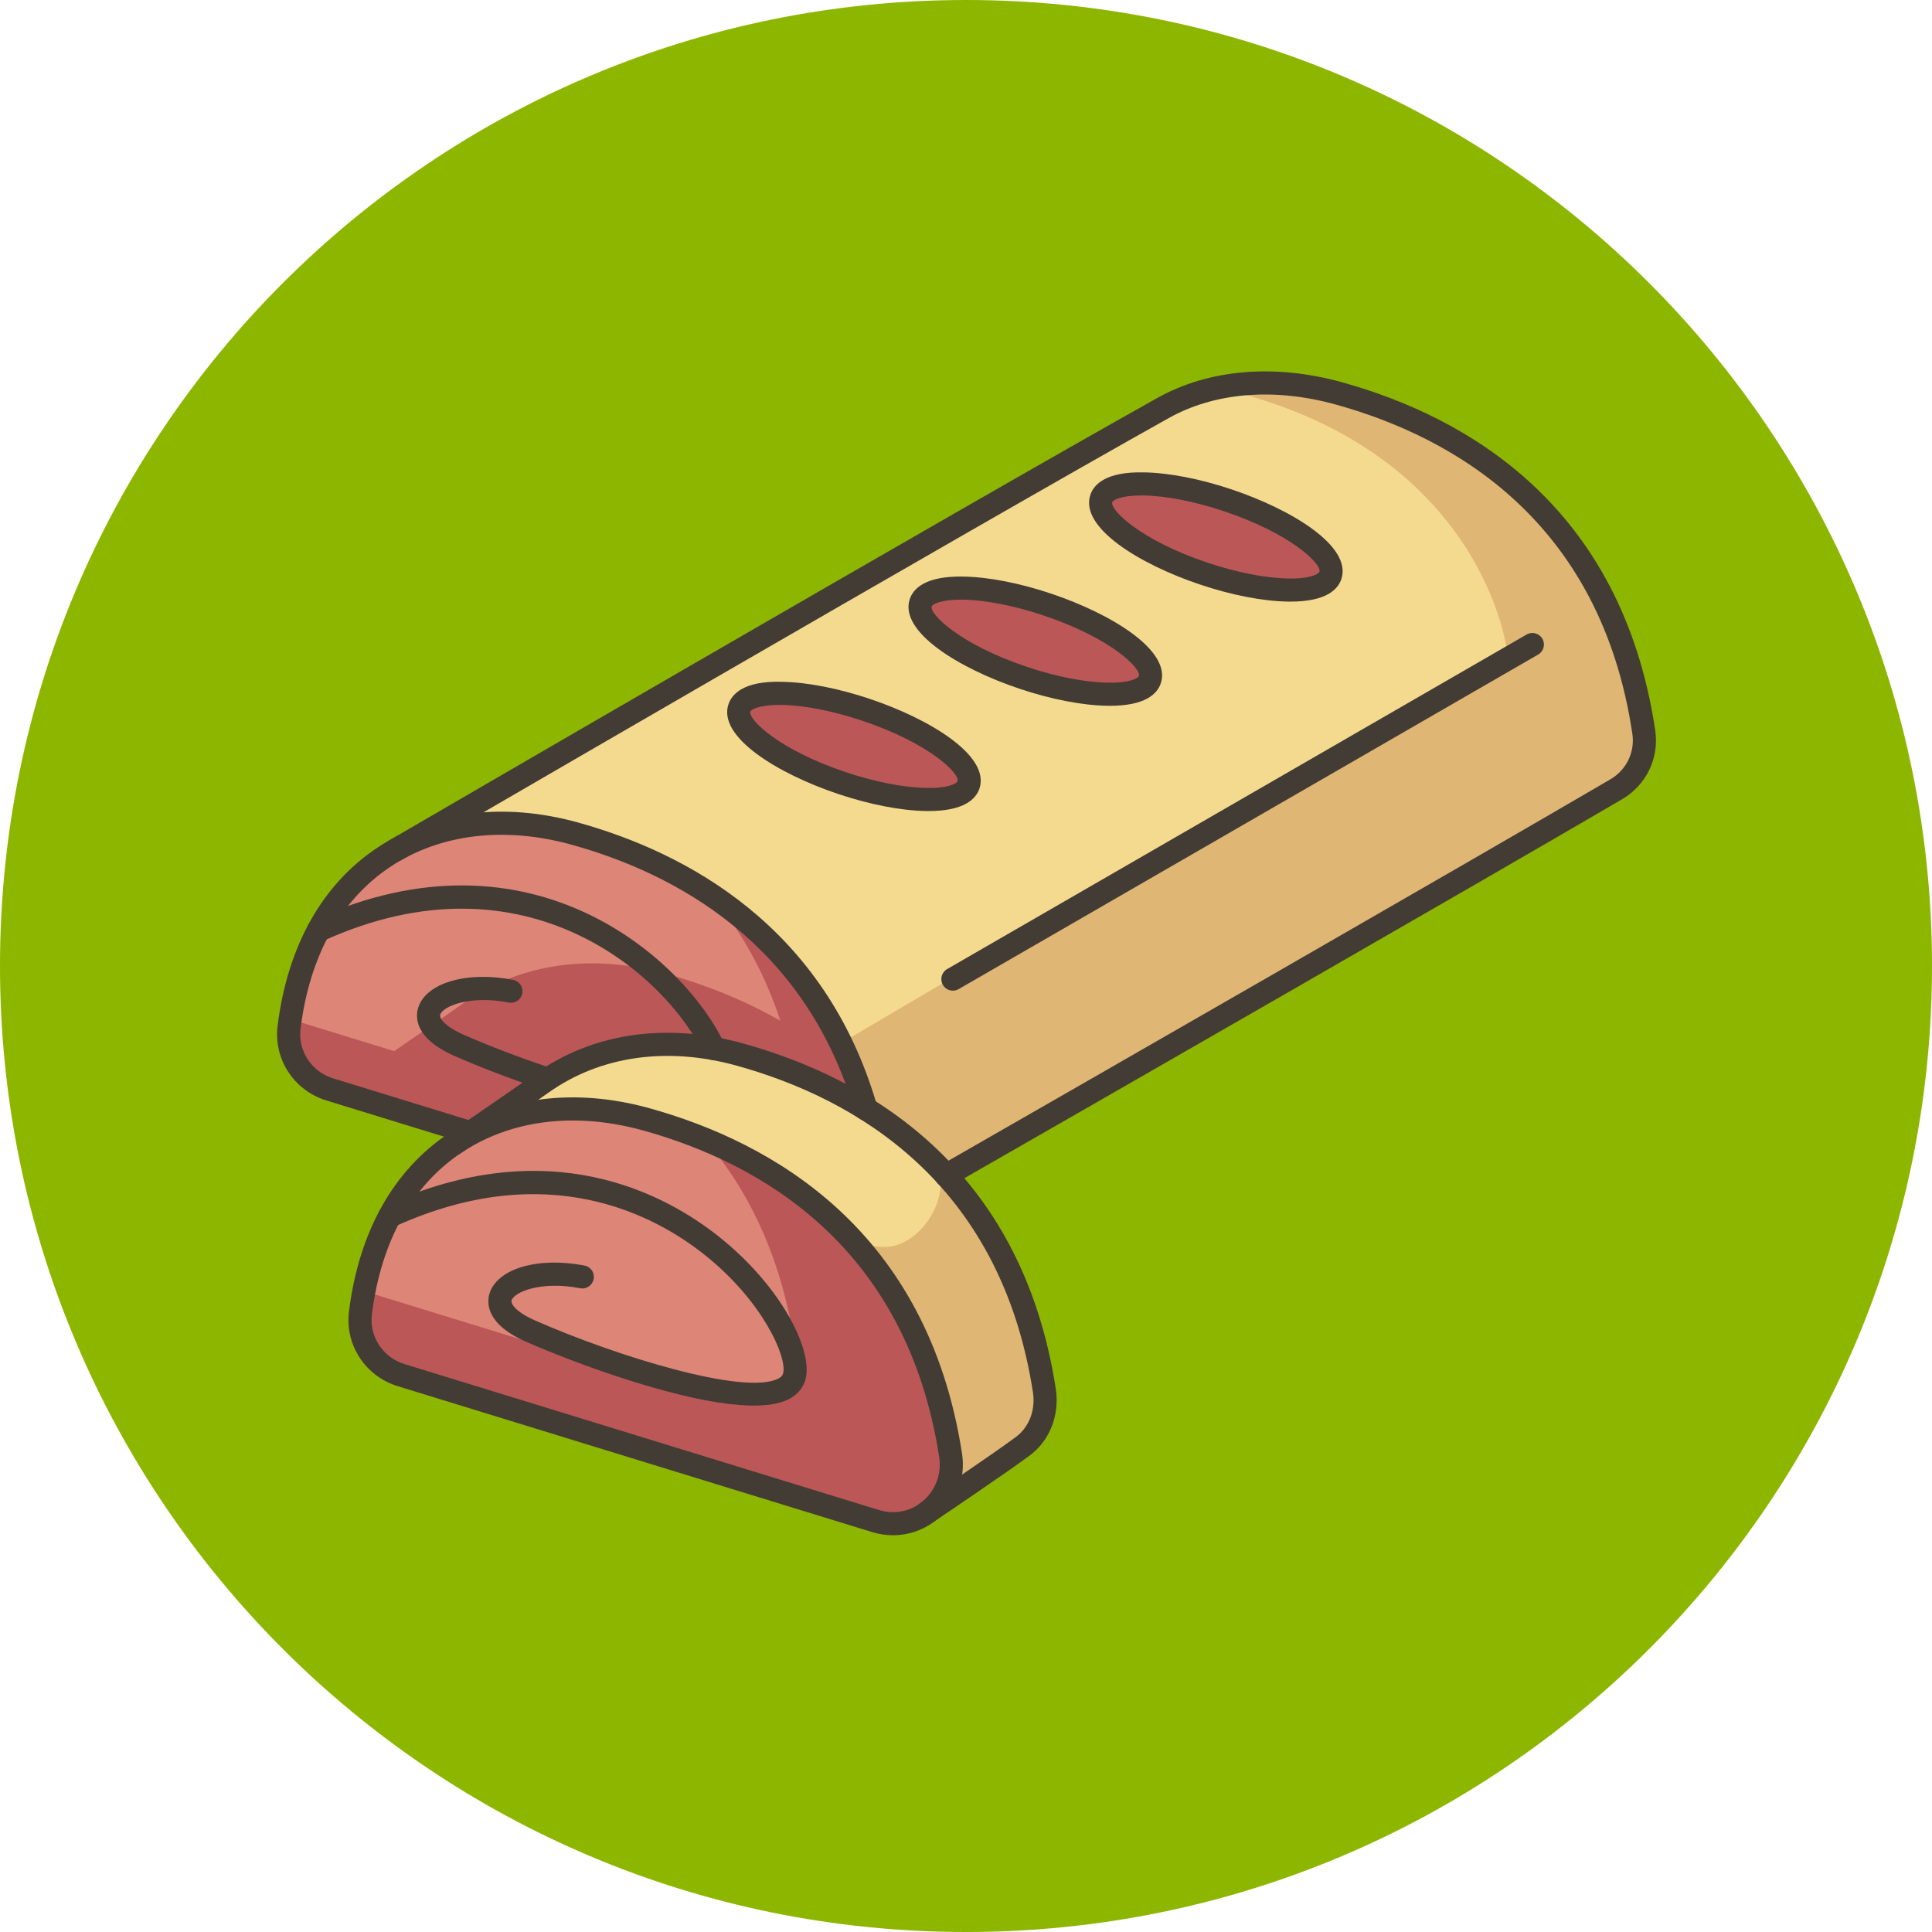
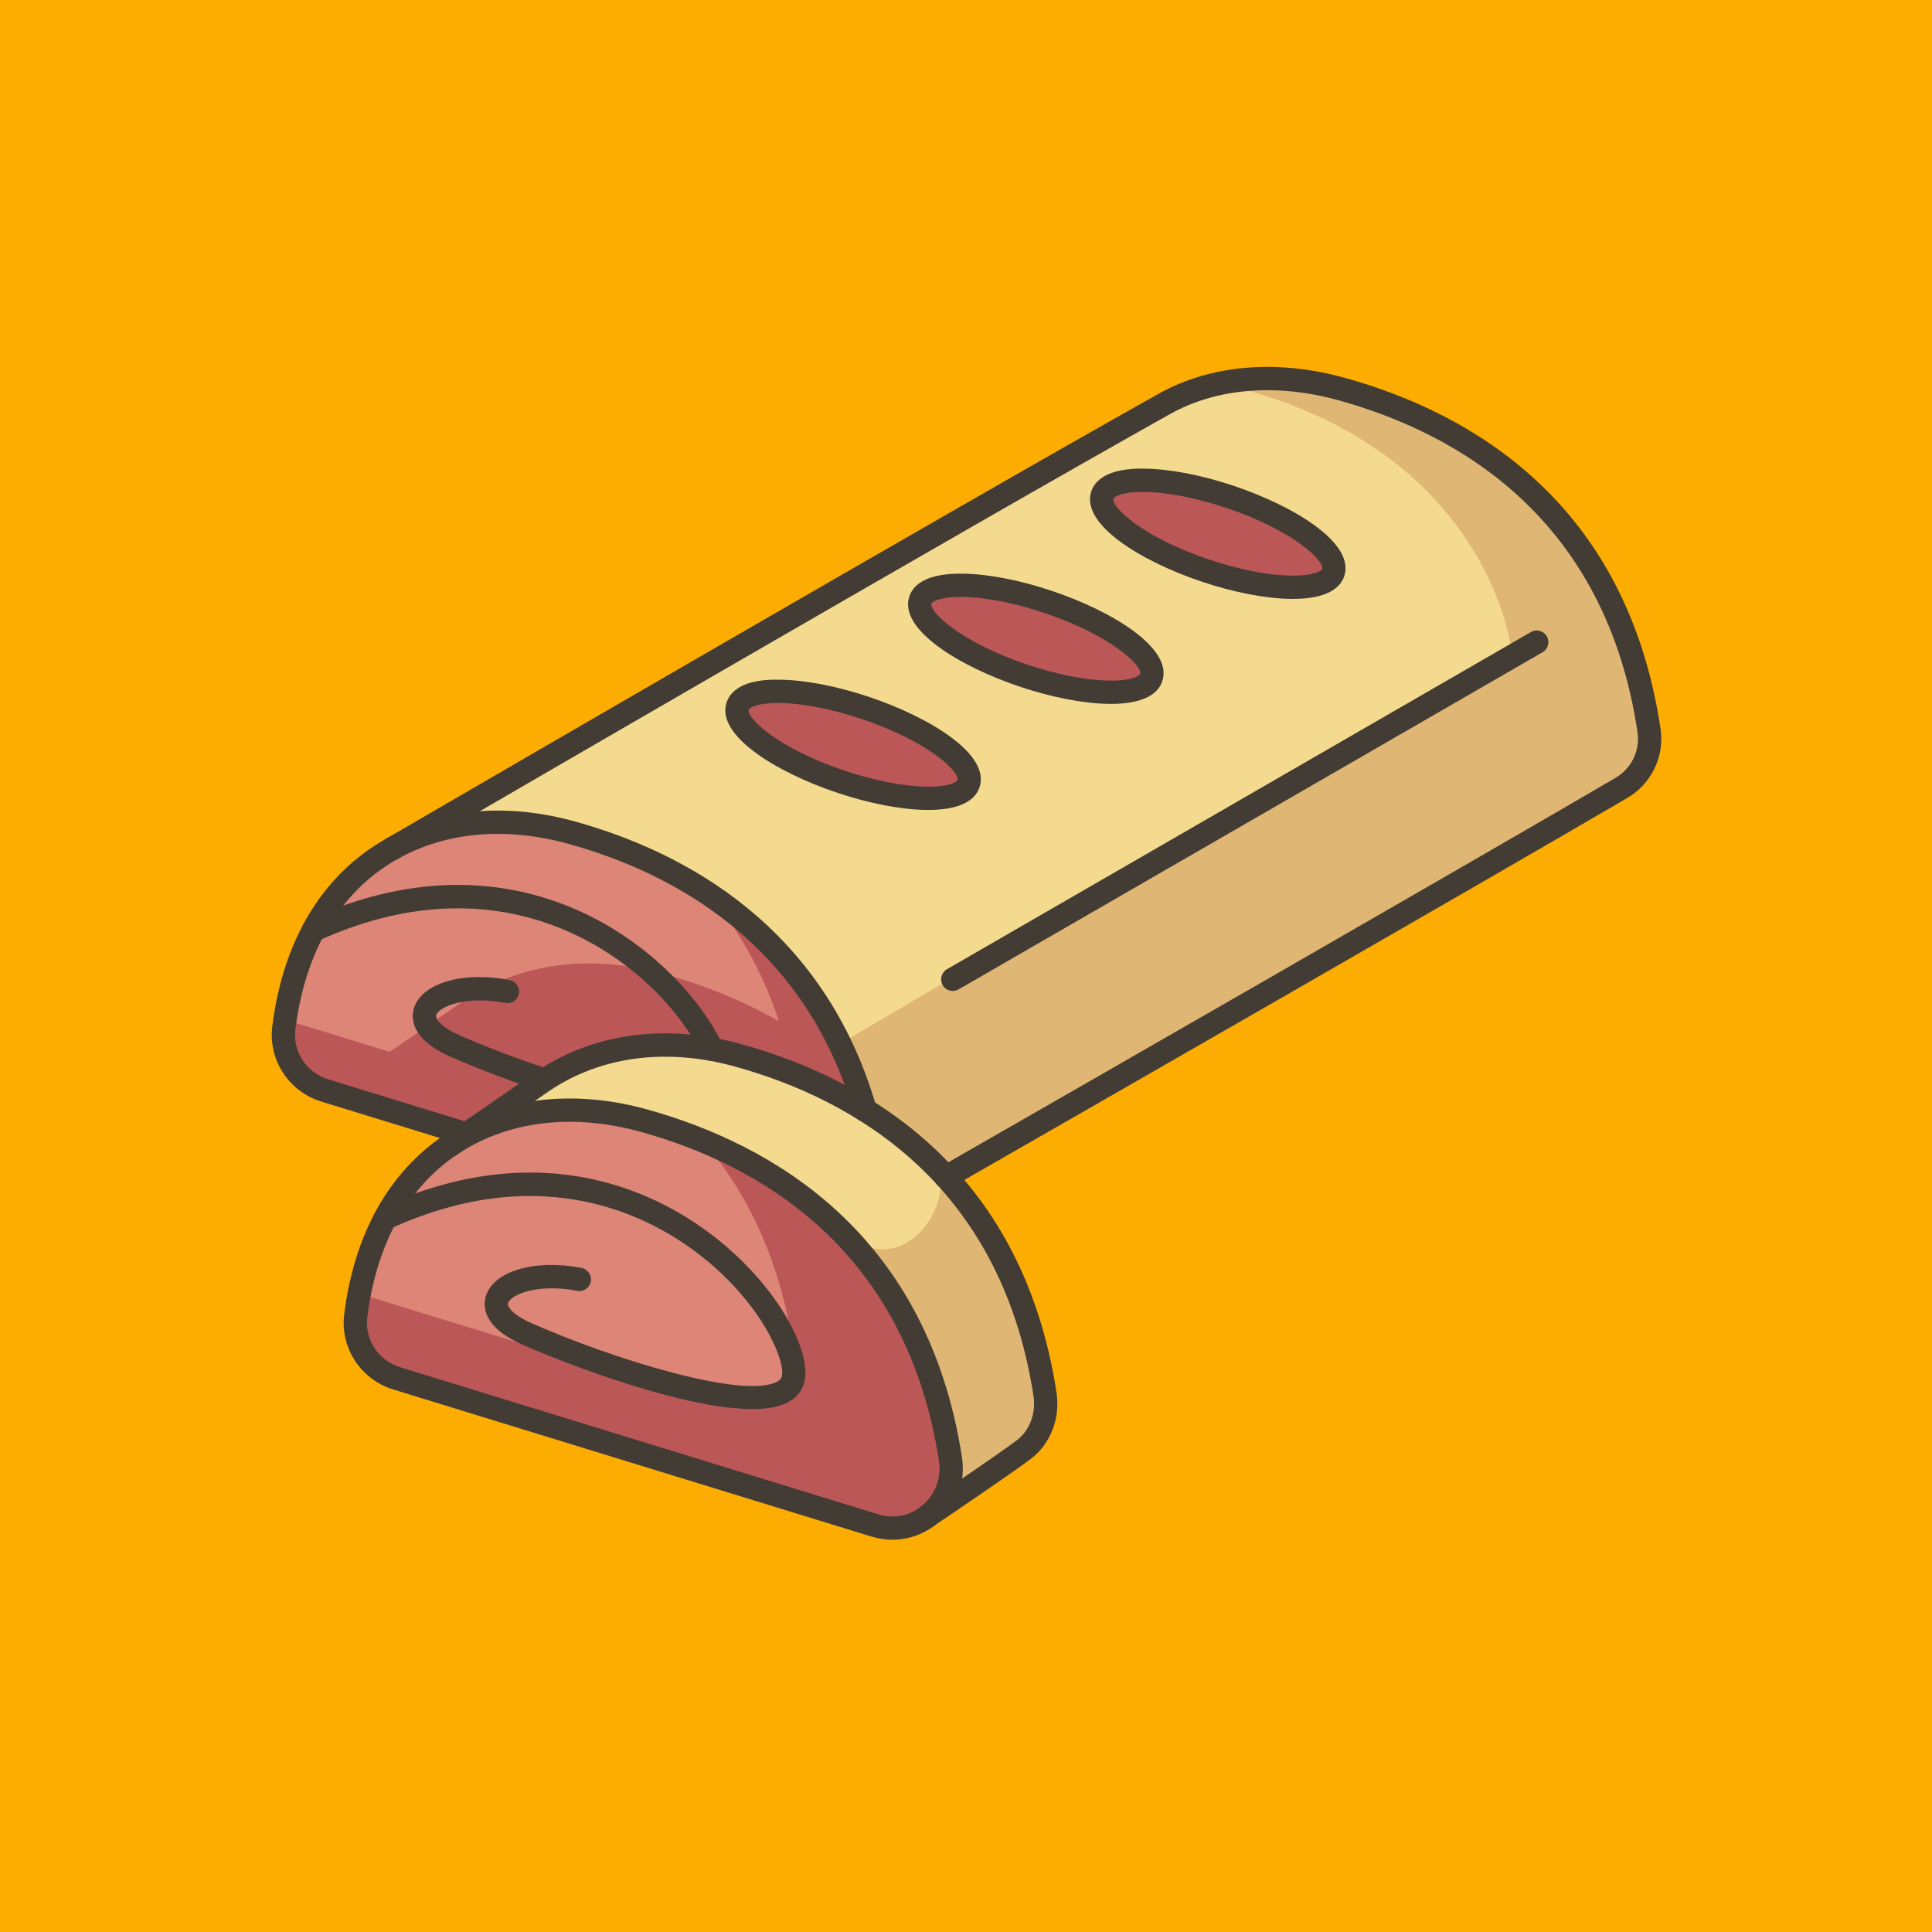
<svg xmlns="http://www.w3.org/2000/svg" version="1.1" id="svg18" width="1000" height="1000" viewBox="0 0 1000 1000">
  <defs id="defs22">
    <clipPath clipPathUnits="userSpaceOnUse" id="clipPath34">
      <path d="M 0,3236.692 H 3834.782 V 0 H 0 Z" id="path32" />
    </clipPath>
  </defs>
  <g id="g26" transform="matrix(1.333333,0,0,-1.333333,0,4315.587)">
-     <circle style="fill:#8db600;stroke-width:1.5;stroke-linecap:round" id="path1" cx="375" cy="-2861.69" r="375" transform="scale(1,-1)" />
-     <g id="g28" transform="matrix(0.1395877,0,0,0.1395877,107.5602,2640.711)">
+     <rect style="fill:#fdad01;fill-opacity:1;stroke-width:0;stroke-linecap:round" id="rect1" width="750" height="750" x="1.3125001e-05" y="-3236.69" transform="scale(1,-1)" ry="0" rx="0" />
+     <g id="g28" transform="matrix(0.1406645,0,0,0.1406645,105.4955,2638.969)">
      <g id="g30" clip-path="url(#clipPath34)">
        <g id="g36" transform="translate(151.1082,1255.264)">
          <path d="m 0,0 383.651,-118.015 c 58.837,40.336 152.415,104.657 191.943,132.798 155.817,110.95 356.643,140.171 565.44,82.044 C 1242.702,68.565 1351.981,26.975 1457.753,-33.701 1310.3,415.161 952.387,602.78 673.221,680.393 480.729,733.844 296.507,711.339 154.562,616.772 12.774,522.331 -75.876,362.857 -101.786,155.613 -110.464,86.25 -67.653,20.81 0,0" style="fill:#dd8577;fill-opacity:1;fill-rule:nonzero;stroke:none" id="path38" />
        </g>
        <g id="g40" transform="translate(1243.666,1734.34)">
          <path d="m 0,0 c 63.09,-84.965 117.079,-184.946 156.076,-303.659 -105.772,60.676 -215.051,102.266 -316.719,130.528 -208.798,58.127 -409.623,28.906 -565.44,-82.044 -39.524,-28.141 -133.102,-92.462 -191.943,-132.798 l -273.054,83.994 c -0.965,-6.589 -2.428,-12.792 -3.264,-19.483 -8.678,-69.363 34.133,-134.804 101.786,-155.613 l 383.651,-118.015 c 58.837,40.336 152.415,104.656 191.943,132.798 155.817,110.95 356.643,140.171 565.44,82.044 101.668,-28.262 210.947,-69.853 316.719,-130.528 C 287.679,-276.804 151.831,-113.546 0,0" style="fill:#bc5757;fill-opacity:1;fill-rule:nonzero;stroke:none" id="path42" />
        </g>
        <g id="g44" transform="translate(1270.549,2305.89)">
          <path d="m 0,0 c 11.707,34.838 57.233,53.859 132.937,51.473 68.218,-1.035 153.494,-17.639 240.105,-46.734 161.796,-54.33 320,-153.071 294.498,-228.994 -11.346,-33.772 -54.911,-51.537 -126.173,-51.537 -2.229,0 -4.473,0 -6.764,0.063 -68.218,1.036 -153.495,17.639 -240.105,46.734 C 132.701,-174.665 -25.501,-75.924 0,0 m 504.315,292.677 c 11.692,34.839 56.998,54.11 132.937,51.474 68.218,-1.036 153.495,-17.639 240.105,-46.734 161.797,-54.33 320,-153.072 294.498,-228.995 -11.346,-33.772 -54.91,-51.536 -126.173,-51.536 -2.228,0 -4.473,0 -6.764,0.062 C 970.701,17.984 885.423,34.587 798.813,63.683 637.016,118.012 478.814,216.754 504.315,292.677 m 502.135,289.79 c 11.691,34.839 57.405,54.141 132.936,51.473 68.218,-1.035 153.495,-17.639 240.106,-46.733 161.796,-54.331 319.999,-153.072 294.497,-228.995 -11.346,-33.772 -54.942,-51.568 -126.22,-51.568 -2.213,0 -4.441,0.031 -6.701,0.063 -68.234,1.036 -153.51,17.639 -240.121,46.734 -161.796,54.361 -319.999,153.102 -294.497,229.026 M -437.62,-339.287 c 294.169,-81.784 674.006,-282.022 818.124,-770.325 74.974,-47.242 147.304,-104.857 213.003,-174.912 432.229,247.791 1450.433,832.059 1852.068,1067.048 50.375,29.472 77.414,85.497 68.877,142.745 -89.435,600.389 -503.75,836.382 -835.551,928.658 -175.622,48.743 -345.265,34.933 -477.699,-38.981 -431.61,-241.01 -1560.183,-895.715 -1975.758,-1137.138 104.905,20.82 219.517,15.546 336.936,-17.095" style="fill:#f4da8f;fill-opacity:1;fill-rule:nonzero;stroke:none" id="path46" />
        </g>
        <g id="g48" transform="translate(1575.278,2107.34)">
          <path d="m 0,0 c 83.566,-28.059 165.375,-44.066 230.375,-45.071 66.901,-0.533 96.921,14.658 101.959,29.598 12.131,36.094 -86.344,125.168 -274.253,188.318 -83.567,28.059 -165.375,44.066 -230.376,45.071 -2.119,0.031 -4.19,0.031 -6.246,0.031 -63.086,0 -90.848,-15.129 -95.712,-29.629 C -286.384,152.224 -187.91,63.149 0,0" style="fill:#bc5757;fill-opacity:1;fill-rule:nonzero;stroke:none" id="path50" />
        </g>
        <g id="g52" transform="translate(2581.728,2689.776)">
          <path d="m 0,0 c 83.55,-28.059 165.358,-44.066 230.359,-45.039 67.418,-0.722 96.953,14.626 101.975,29.597 12.131,36.094 -86.344,125.169 -274.254,188.318 -83.565,28.06 -165.374,44.066 -230.375,45.071 -2.119,0.031 -4.19,0.031 -6.246,0.031 -63.087,0 -90.848,-15.128 -95.713,-29.629 C -286.385,152.255 -187.91,63.149 0,0" style="fill:#bc5757;fill-opacity:1;fill-rule:nonzero;stroke:none" id="path54" />
        </g>
        <g id="g56" transform="translate(2079.594,2400.018)">
          <path d="m 0,0 c 83.565,-28.06 165.374,-44.066 230.375,-45.071 66.821,-0.816 96.921,14.626 101.959,29.597 12.131,36.095 -86.344,125.169 -274.254,188.318 -83.566,28.06 -165.375,44.067 -230.376,45.071 -2.118,0.031 -4.189,0.031 -6.245,0.031 -63.087,0 -90.848,-15.128 -95.713,-29.628 C -286.385,152.224 -187.91,63.149 0,0" style="fill:#bc5757;fill-opacity:1;fill-rule:nonzero;stroke:none" id="path58" />
        </g>
        <g id="g60" transform="translate(1846.299,992.655)">
          <path d="m 0,0 c -0.071,0.126 -0.063,0.269 -0.133,0.396 -66.132,71.751 -139.481,130.152 -215.499,177.8 -0.502,0.253 -0.941,0.561 -1.412,0.866 -114.36,71.446 -234.699,118.561 -345.713,149.427 -199.35,55.397 -390.43,27.965 -538.197,-77.273 -20.511,-14.605 -55.557,-38.939 -92.723,-64.589 115.91,31.651 245.543,29.815 378.762,-7.223 339.082,-94.253 763.112,-335.111 857.585,-947.176 4.99,-32.279 1.239,-64.323 -9.949,-93.478 63.576,43.289 147.77,101.106 185.257,129.007 41.619,30.947 62.192,84.461 53.67,139.638 C 231.635,-333.37 130.731,-142.65 2.327,-2.316 1.585,-1.489 0.573,-1.004 0,0" style="fill:#f4da8f;fill-opacity:1;fill-rule:nonzero;stroke:none" id="path62" />
        </g>
        <g id="g64" transform="translate(1857.206,219.9871)">
          <path d="m 0,0 c -91.868,595.115 -504.472,829.383 -834.421,921.125 -68.359,18.989 -135.667,28.405 -200.417,28.405 -116.569,0 -224.75,-30.593 -315.782,-90.532 -2.688,-1.84 -4.641,-3.172 -4.798,-3.282 0,-0.002 -0.01,-0.002 -0.01,-0.004 -140.36,-94.644 -228.241,-253.33 -254.002,-459.366 -8.678,-69.332 34.133,-134.804 101.786,-155.645 l 1319.779,-405.919 c 48.366,-14.877 100.029,-4.049 138.163,28.906 C -10.624,-102.508 7.957,-51.568 0,0" style="fill:#dd8577;fill-opacity:1;fill-rule:nonzero;stroke:none" id="path66" />
        </g>
        <g id="g68" transform="translate(1857.206,219.9871)">
          <path d="m 0,0 c -74.837,484.785 -362.504,730.083 -644.958,853.979 107.872,-134.752 191.257,-310.541 226.728,-540.302 7.956,-51.569 -10.625,-102.508 -49.701,-136.312 -38.134,-32.955 -89.796,-43.783 -138.162,-28.906 l -993.676,305.62 c -3.617,-18.93 -7.179,-37.91 -9.659,-57.733 -8.678,-69.332 34.133,-134.804 101.786,-155.645 l 1319.779,-405.919 c 48.366,-14.877 100.029,-4.049 138.163,28.906 C -10.624,-102.508 7.957,-51.568 0,0" style="fill:#bc5757;fill-opacity:1;fill-rule:nonzero;stroke:none" id="path70" />
        </g>
        <g id="g72" transform="translate(3785,2231.159)">
          <path d="m 0,0 c -89.435,600.389 -503.75,836.382 -835.551,928.658 -101.644,28.211 -201.029,34.8 -292.614,21.578 701.022,-178.425 763.759,-722.13 763.759,-722.13 L -2203.609,-854.969 c 26.811,-55.24 50.457,-114.843 69.661,-179.912 74.974,-47.243 147.304,-104.857 213.004,-174.912 432.228,247.791 1450.432,832.059 1852.067,1067.048 C -18.502,-113.273 8.537,-57.249 0,0" style="fill:#dfb673;fill-opacity:1;fill-rule:nonzero;stroke:none" id="path74" />
        </g>
        <g id="g76" transform="translate(1622.993,819.6443)">
          <path d="m 0,0 h -0.004 c 126.742,-143.116 225.97,-335.55 265.98,-594.762 4.99,-32.278 1.239,-64.322 -9.95,-93.477 63.577,43.289 147.771,101.106 185.257,129.007 41.619,30.947 62.193,84.461 53.671,139.637 -40.014,259.236 -140.917,449.955 -269.322,590.289 -0.741,0.827 -1.754,1.313 -2.326,2.317 -0.071,0.126 -0.063,0.268 -0.134,0.396 C 229.222,60.789 112.187,-66.136 0,0" style="fill:#dfb673;fill-opacity:1;fill-rule:nonzero;stroke:none" id="path78" />
        </g>
        <g id="g80" transform="translate(1860.266,968.5193)">
          <path d="m 0,0 c -11.142,0 -21.97,5.807 -27.918,16.164 -8.82,15.379 -3.499,35.026 11.896,43.847 425.41,243.871 1458.6,836.696 1863.766,1073.757 44.679,26.145 68.657,75.766 61.094,126.487 -88.164,591.851 -496.735,824.55 -823.97,915.538 -171.511,47.676 -336.838,34.369 -465.553,-37.506 C 88.572,1841.938 -1496.704,919.65 -1512.648,910.36 c -15.316,-8.914 -35.011,-3.735 -43.941,11.613 -8.929,15.348 -3.735,35.027 11.613,43.941 15.96,9.29 1601.706,931.859 2132.967,1228.492 143.562,80.192 326.167,95.571 514.093,43.344 345.579,-96.104 777.094,-342.048 870.343,-968.017 11.439,-76.834 -24.749,-151.972 -92.23,-191.456 C 1474.812,841.09 441.433,248.171 15.96,4.269 10.907,1.381 5.414,0 0,0" style="fill:#433c35;fill-opacity:1;fill-rule:nonzero;stroke:none" id="path82" />
        </g>
        <g id="g84" transform="translate(1879.459,1514.515)">
          <path d="m 0,0 c -11.111,0 -21.908,5.744 -27.872,16.07 -8.866,15.379 -3.609,35.027 11.77,43.909 l 1611.625,930.448 c 15.395,8.913 35.011,3.609 43.91,-11.77 8.866,-15.379 3.609,-35.027 -11.77,-43.909 L 16.038,4.3 C 10.969,1.381 5.445,0 0,0" style="fill:#433c35;fill-opacity:1;fill-rule:nonzero;stroke:none" id="path86" />
        </g>
        <g id="g88" transform="translate(537.4896,1087.473)">
          <path d="m 0,0 c -3.139,0 -6.324,0.439 -9.463,1.412 l -391.089,120.304 c -90.063,27.682 -147.03,115.031 -135.448,207.683 27.699,221.587 123.646,392.831 277.455,495.308 153.762,102.413 351.998,127.24 558.3,69.928 299.472,-83.267 686.843,-287.593 831.455,-788.047 4.912,-17.043 -4.912,-34.87 -21.955,-39.798 -17.074,-4.803 -34.87,4.897 -39.797,21.971 C 933.068,560.717 566.241,753.805 282.524,832.679 94.551,884.968 -84.963,863.092 -222.906,771.193 -360.691,679.419 -446.91,523.9 -472.223,321.427 c -7.705,-61.612 30.382,-119.77 90.565,-138.257 L 9.432,62.866 C 26.396,57.625 35.922,39.641 30.696,22.692 26.458,8.882 13.731,0 0,0" style="fill:#433c35;fill-opacity:1;fill-rule:nonzero;stroke:none" id="path90" />
        </g>
        <g id="g92" transform="translate(741.1712,1240.168)">
          <path d="m 0,0 c -3.39,0 -6.827,0.533 -10.216,1.663 -82.436,27.651 -169.345,61.016 -238.411,91.491 -112.63,49.747 -107.514,110.166 -100.091,133.831 21.688,69.176 135.306,102.446 264.1,77.4 17.42,-3.39 28.797,-20.244 25.408,-37.664 -3.374,-17.45 -20.198,-28.939 -37.68,-25.423 -109.82,21.249 -183.422,-10.986 -190.499,-33.552 -3.013,-9.604 11.739,-32.391 64.719,-55.773 C -155.315,122.25 -70.431,89.671 10.216,62.615 27.055,56.966 36.11,38.762 30.476,21.907 25.957,8.475 13.433,0 0,0" style="fill:#433c35;fill-opacity:1;fill-rule:nonzero;stroke:none" id="path94" />
        </g>
        <g id="g96" transform="translate(1215.011,1321.144)">
          <path d="m 0,0 c -12.021,0 -23.556,6.779 -29.048,18.361 -101.205,213.365 -492.891,570.666 -1057.688,313.361 -16.18,-7.344 -35.215,-0.22 -42.576,15.913 -7.359,16.164 -0.219,35.216 15.929,42.591 C -505.116,667.399 -81.008,277.957 29.017,45.918 36.627,29.88 29.801,10.703 13.763,3.107 9.306,1.004 4.614,0 0,0" style="fill:#433c35;fill-opacity:1;fill-rule:nonzero;stroke:none" id="path98" />
        </g>
        <g id="g100" transform="translate(1901.304,2601.894)">
          <path d="m 0,0 c -55.57,0 -78.717,-12.648 -80.742,-18.675 -6.936,-20.652 77.038,-105.081 264.147,-167.948 82.029,-27.557 162.111,-43.282 225.495,-44.254 60.168,-1.319 84.414,12.397 86.501,18.643 6.937,20.652 -77.038,105.081 -264.147,167.948 C 149.226,-16.729 69.144,-1.004 5.759,-0.031 3.798,0 1.883,0 0,0 m 414.833,-295.188 c -2.276,0 -4.567,0 -6.905,0.063 -69.835,1.067 -156.838,17.953 -244.987,47.55 -168.088,56.464 -335.111,158.595 -304.604,249.364 9.871,29.378 43.847,64.342 148.395,62.428 69.834,-1.068 156.837,-17.953 244.986,-47.55 168.09,-56.465 335.112,-158.596 304.604,-249.365 -9.635,-28.719 -42.12,-62.49 -141.489,-62.49" style="fill:#433c35;fill-opacity:1;fill-rule:nonzero;stroke:none" id="path102" />
        </g>
        <g id="g104" transform="translate(1396.988,2309.217)">
          <path d="m 0,0 c -55.554,0 -78.717,-12.648 -80.741,-18.675 -6.936,-20.652 77.037,-105.081 264.147,-167.948 82.028,-27.557 162.111,-43.282 225.495,-44.255 59.995,-1.569 84.414,12.398 86.501,18.644 6.936,20.652 -77.038,105.081 -264.148,167.948 C 149.227,-16.729 69.144,-1.004 5.76,-0.031 3.798,0 1.883,0 0,0 m 414.833,-295.188 c -2.275,0 -4.566,0 -6.905,0.063 -69.834,1.066 -156.837,17.953 -244.986,47.55 -168.089,56.464 -335.111,158.595 -304.604,249.364 9.855,29.378 44.145,65.409 148.394,62.427 69.835,-1.067 156.838,-17.952 244.986,-47.55 168.09,-56.464 335.113,-158.595 304.605,-249.364 -9.636,-28.719 -42.12,-62.49 -141.49,-62.49" style="fill:#433c35;fill-opacity:1;fill-rule:nonzero;stroke:none" id="path106" />
        </g>
        <g id="g108" transform="translate(2403.438,2891.684)">
          <path d="m 0,0 c -55.554,0 -78.717,-12.648 -80.741,-18.675 -6.937,-20.683 77.021,-105.113 264.147,-167.979 82.028,-27.557 162.111,-43.282 225.495,-44.223 59.759,-1.476 84.413,12.397 86.5,18.643 6.937,20.652 -77.037,105.081 -264.147,167.948 C 149.227,-16.729 69.144,-1.004 5.76,-0.031 3.798,0 1.883,0 0,0 m 414.786,-295.22 c -2.26,0 -4.535,0.032 -6.858,0.063 -69.834,1.067 -156.853,17.953 -244.986,47.551 -168.089,56.463 -335.112,158.594 -304.604,249.395 9.855,29.378 44.317,64.781 148.394,62.427 69.834,-1.067 156.837,-17.952 244.986,-47.55 168.09,-56.464 335.112,-158.595 304.604,-249.364 -9.635,-28.719 -42.135,-62.522 -141.536,-62.522" style="fill:#433c35;fill-opacity:1;fill-rule:nonzero;stroke:none" id="path110" />
        </g>
        <g id="g112" transform="translate(1808.117,31.7625)">
          <path d="m 0,0 c -10.326,0 -20.479,4.96 -26.694,14.188 -9.902,14.719 -6.011,34.681 8.71,44.599 1.993,1.35 201.092,135.526 264.555,182.763 36.832,27.368 54.989,75.012 47.378,124.29 -90.55,586.61 -497.442,817.582 -822.84,908.037 -194.516,54.11 -380.794,27.494 -524.559,-74.856 -59.76,-42.56 -241.989,-167.101 -243.825,-168.357 -14.626,-9.98 -34.635,-6.214 -44.663,8.412 -10.012,14.657 -6.246,34.651 8.412,44.695 1.82,1.223 183.531,125.387 242.789,167.602 159.866,113.838 365.478,143.844 579.077,84.461 C -168.042,1240.294 261.699,996.14 357.475,375.632 368.727,302.753 340.935,231.601 284.925,189.95 220.27,141.866 26.161,11.017 17.922,5.493 12.414,1.789 6.167,0 0,0" style="fill:#433c35;fill-opacity:1;fill-rule:nonzero;stroke:none" id="path114" />
        </g>
        <g id="g116" transform="translate(822.4149,1153.447)">
          <path d="m 0,0 c -114.466,0 -220.521,-30.131 -309.375,-89.325 -137.786,-91.774 -224.004,-247.293 -249.317,-449.766 -7.706,-61.611 30.381,-119.77 90.581,-138.288 l 1319.763,-405.92 c 43.69,-13.433 88.493,-4.08 122.924,25.706 34.871,30.131 51.443,75.61 44.334,121.685 C 928.36,-349.267 521.452,-118.295 196.054,-27.84 129.139,-9.228 63.274,0 0,0 m 890.351,-1153.447 c -19.192,0 -38.589,2.856 -57.594,8.694 l -1319.779,405.919 c -90.079,27.746 -147.029,115.094 -135.447,207.715 27.698,221.556 123.646,392.831 277.47,495.307 153.73,102.414 352.014,127.209 558.285,69.929 343.632,-95.54 773.358,-339.694 869.149,-960.233 10.515,-68.076 -14.092,-135.401 -65.817,-180.126 -35.796,-30.915 -80.49,-47.205 -126.267,-47.205" style="fill:#433c35;fill-opacity:1;fill-rule:nonzero;stroke:none" id="path118" />
        </g>
        <g id="g120" transform="translate(1326.149,360.5037)">
          <path d="m 0,0 c -186.325,0 -506.214,121.339 -635.149,178.273 -112.614,49.748 -107.514,110.166 -100.107,133.8 21.704,69.207 135.228,102.477 264.116,77.431 17.419,-3.39 28.797,-20.244 25.407,-37.664 -3.374,-17.419 -20.15,-28.938 -37.679,-25.423 -109.727,21.249 -183.421,-11.017 -190.499,-33.552 -3.013,-9.604 11.738,-32.39 64.718,-55.773 223.44,-98.679 582.923,-209.944 676.705,-162.048 10.577,5.398 13.057,11.08 14.092,15.944 9.73,45.385 -55.852,197.389 -215.921,326.105 -140.8,113.21 -440.398,274.221 -865.102,80.725 -16.163,-7.376 -35.215,-0.251 -42.575,15.945 -7.36,16.132 -0.22,35.183 15.928,42.559 456.044,207.746 779.699,33.395 932.033,-89.137 C 75.625,330.78 161.859,158.688 144.471,77.492 138.9,51.536 122.391,30.884 96.733,17.796 72.393,5.366 39.123,0.031 0,0" style="fill:#433c35;fill-opacity:1;fill-rule:nonzero;stroke:none" id="path122" />
        </g>
      </g>
    </g>
  </g>
</svg>
